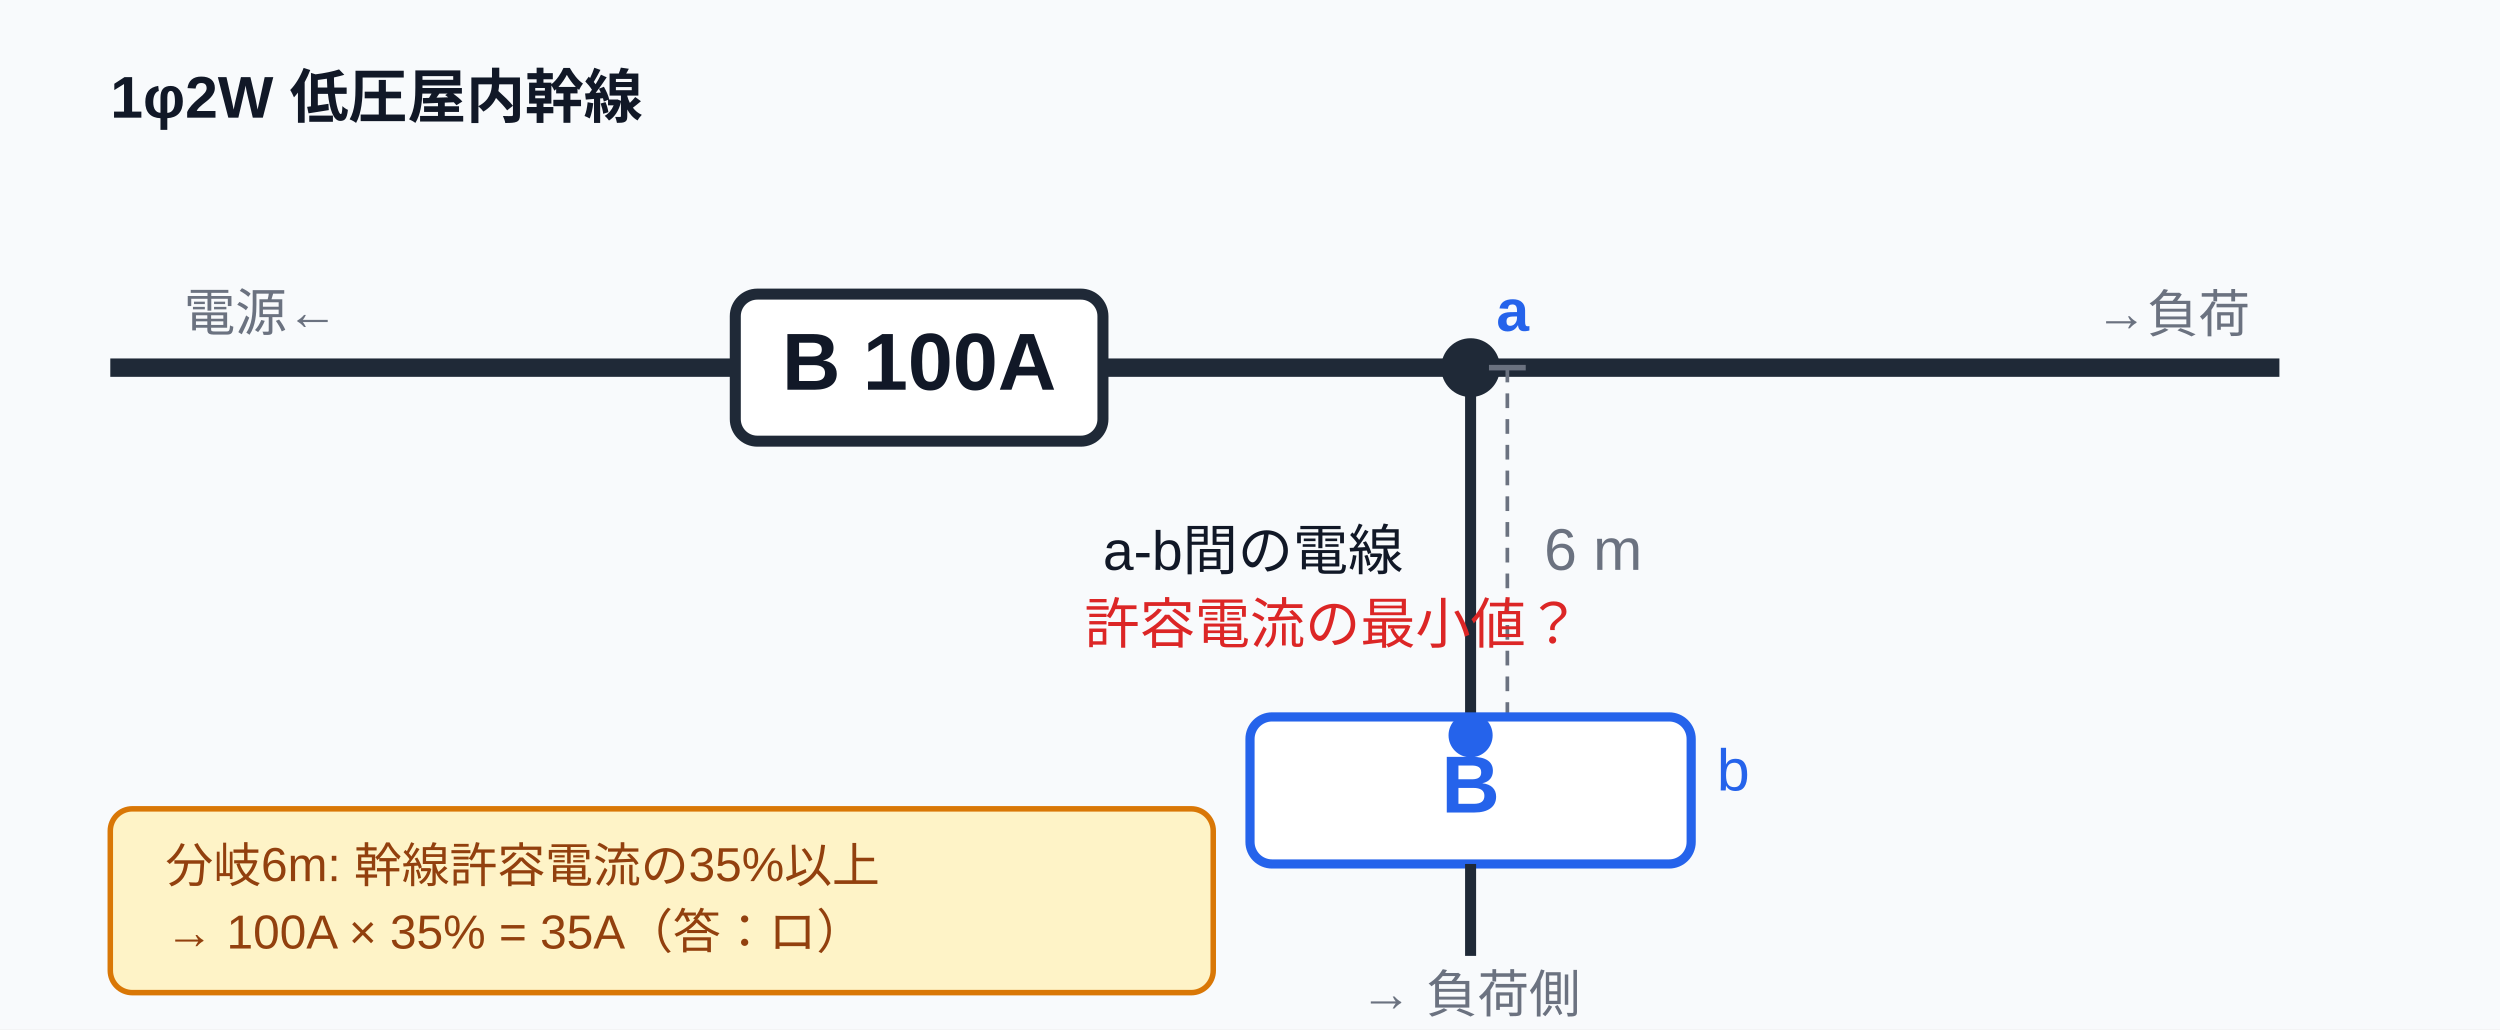
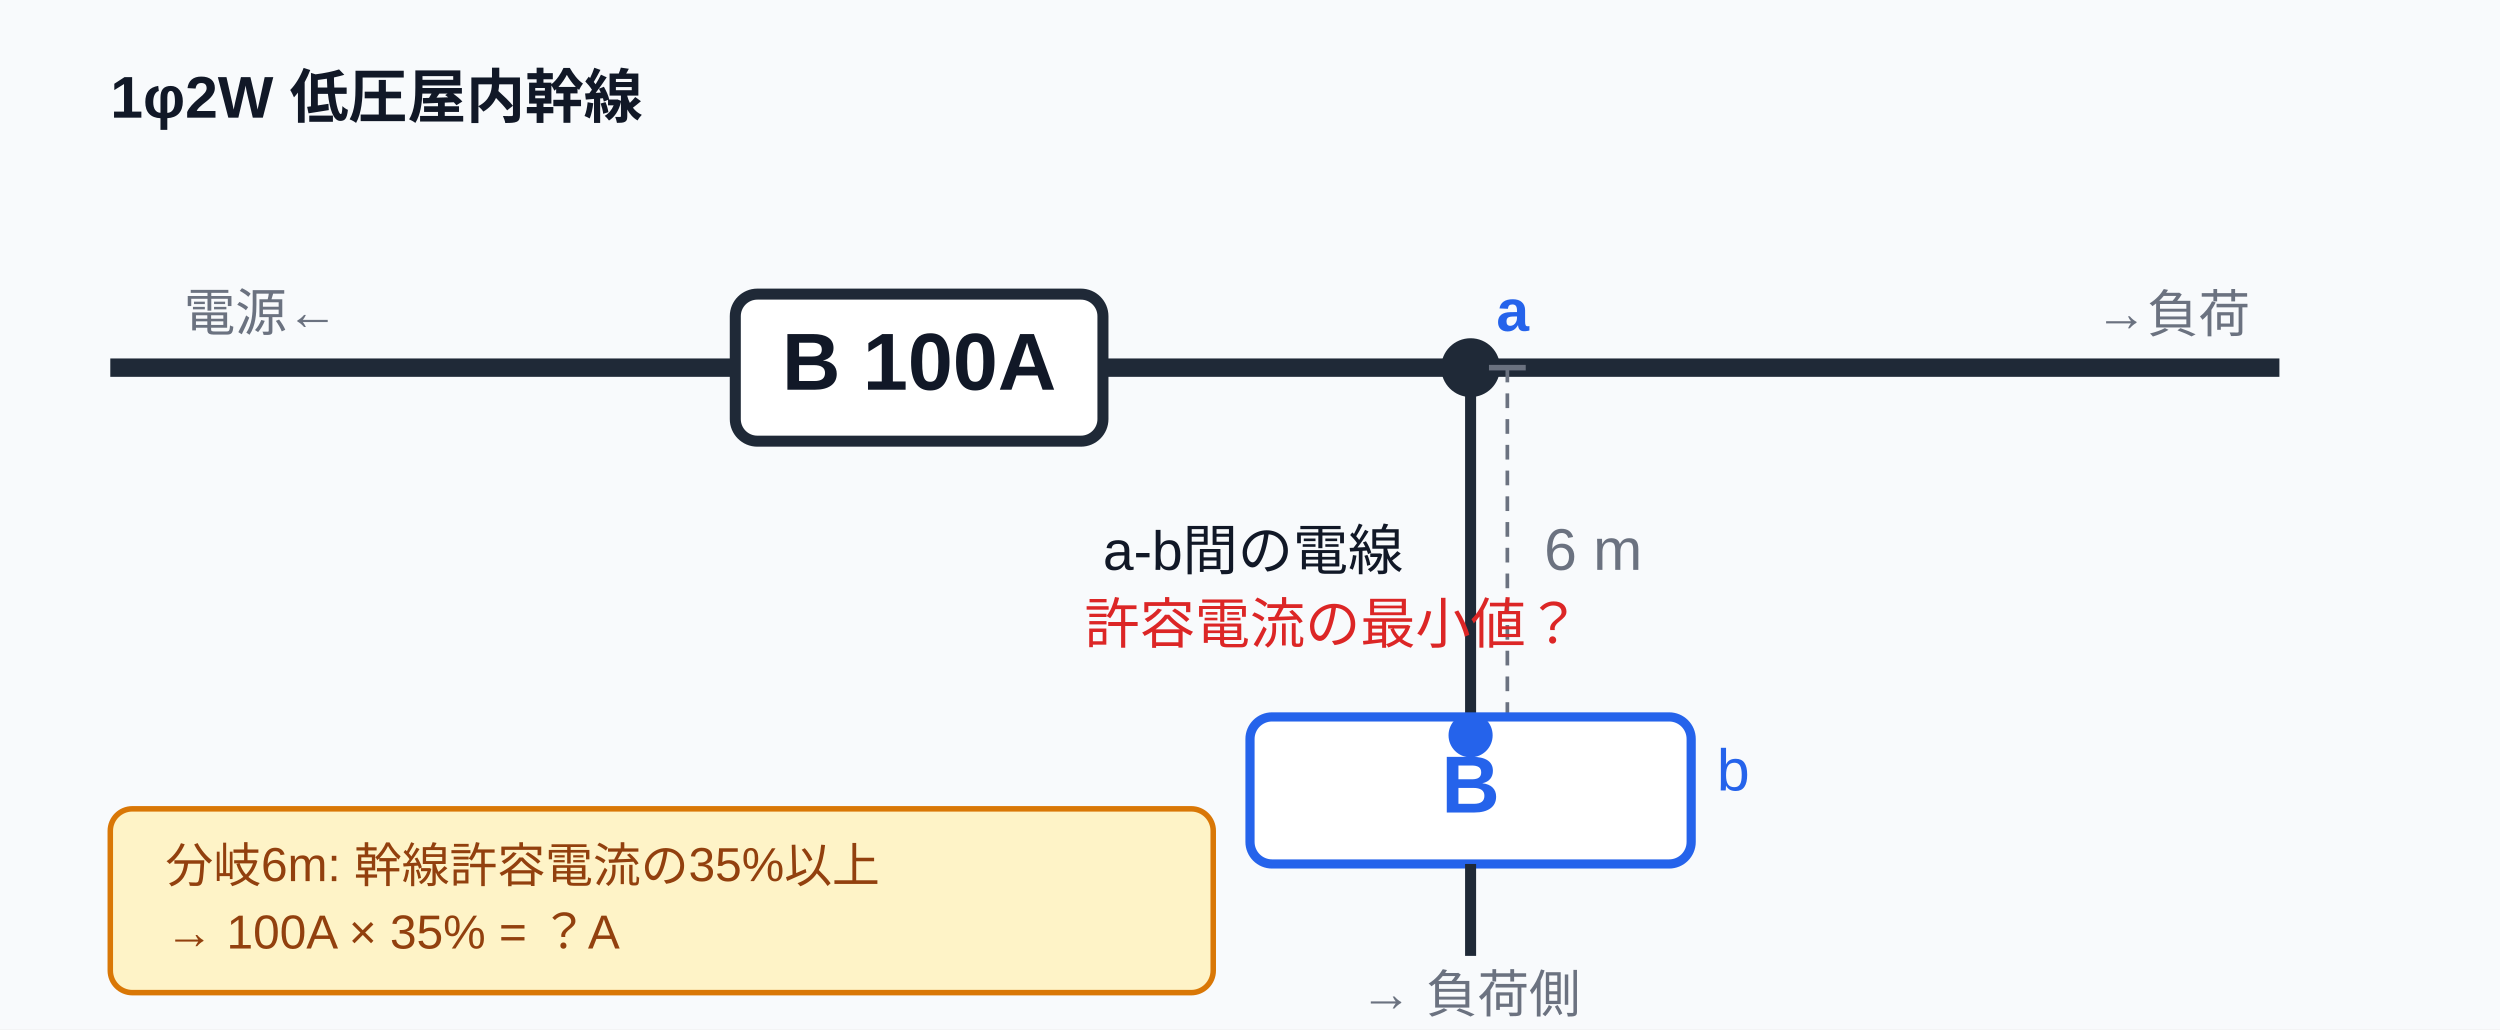
- <svg xmlns="http://www.w3.org/2000/svg" viewBox="0 0 680 280" role="img" aria-labelledby="title desc">
+ <svg xmlns="http://www.w3.org/2000/svg" viewBox="0 0 680 280" width="680" height="280" role="img" aria-labelledby="title desc">
  <rect width="680" height="280" fill="#f8fafc" />
  <text x="30" y="32" font-family="Arial,'Hiragino Sans','Yu Gothic',sans-serif" font-size="16" font-weight="bold" fill="#111827">1φ2W 低圧屋内幹線</text>
  <line x1="30" y1="100" x2="620" y2="100" stroke="#1f2937" stroke-width="5" />
  <text x="50" y="90" font-family="Arial,'Hiragino Sans','Yu Gothic',sans-serif" font-size="14" fill="#6b7280">電源←</text>
  <text x="570" y="90" font-family="Arial,'Hiragino Sans','Yu Gothic',sans-serif" font-size="14" fill="#6b7280">→負荷</text>
  <rect x="200" y="80" width="100" height="40" rx="6" fill="#fff" stroke="#1f2937" stroke-width="3" />
  <text x="250" y="106" font-family="Arial,'Hiragino Sans','Yu Gothic',sans-serif" font-size="22" text-anchor="middle" font-weight="bold" fill="#111827">B 100A</text>
  <circle cx="400" cy="100" r="8" fill="#1f2937" />
  <text x="407" y="90" font-family="Arial,'Hiragino Sans','Yu Gothic',sans-serif" font-size="16" font-weight="bold" fill="#2563eb">a</text>
  <line x1="400" y1="100" x2="400" y2="200" stroke="#1f2937" stroke-width="3" />
  <line x1="410" y1="100" x2="410" y2="200" stroke="#6b7280" stroke-width="1" stroke-dasharray="4,3" />
  <line x1="405" y1="100" x2="415" y2="100" stroke="#6b7280" stroke-width="1.5" />
  <line x1="405" y1="200" x2="415" y2="200" stroke="#6b7280" stroke-width="1.5" />
  <text x="420" y="155" font-family="Arial,'Hiragino Sans','Yu Gothic',sans-serif" font-size="16" fill="#6b7280">6 m</text>
  <rect x="340" y="195" width="120" height="40" rx="6" fill="#fff" stroke="#2563eb" stroke-width="2.5" />
  <text x="400" y="221" font-family="Arial,'Hiragino Sans','Yu Gothic',sans-serif" font-size="22" text-anchor="middle" font-weight="bold" fill="#2563eb">B</text>
  <circle cx="400" cy="200" r="6" fill="#2563eb" />
  <text x="467" y="215" font-family="Arial,'Hiragino Sans','Yu Gothic',sans-serif" font-size="16" fill="#2563eb">b</text>
  <line x1="400" y1="235" x2="400" y2="260" stroke="#1f2937" stroke-width="3" />
  <text x="370" y="275" font-family="Arial,'Hiragino Sans','Yu Gothic',sans-serif" font-size="14" fill="#6b7280">→ 負荷側</text>
  <text x="300" y="155" font-family="Arial,'Hiragino Sans','Yu Gothic',sans-serif" font-size="15" fill="#111827">a-b間の電線</text>
  <text x="295" y="175" font-family="Arial,'Hiragino Sans','Yu Gothic',sans-serif" font-size="15" fill="#dc2626">許容電流の最小値？</text>
  <rect x="30" y="220" width="300" height="50" rx="6" fill="#fef3c7" stroke="#d97706" stroke-width="1.5" />
  <text x="45" y="240" font-family="Arial,'Hiragino Sans','Yu Gothic',sans-serif" font-size="13" fill="#92400e">分岐6m: 幹線許容電流の35%以上</text>
-   <text x="45" y="258" font-family="Arial,'Hiragino Sans','Yu Gothic',sans-serif" font-size="13" fill="#92400e">→ 100A × 35% = 35A（答：ロ）</text>
+   <text x="45" y="258" font-family="Arial,'Hiragino Sans','Yu Gothic',sans-serif" font-size="13" fill="#92400e">→ 100A × 35% = ？A</text>
</svg>
